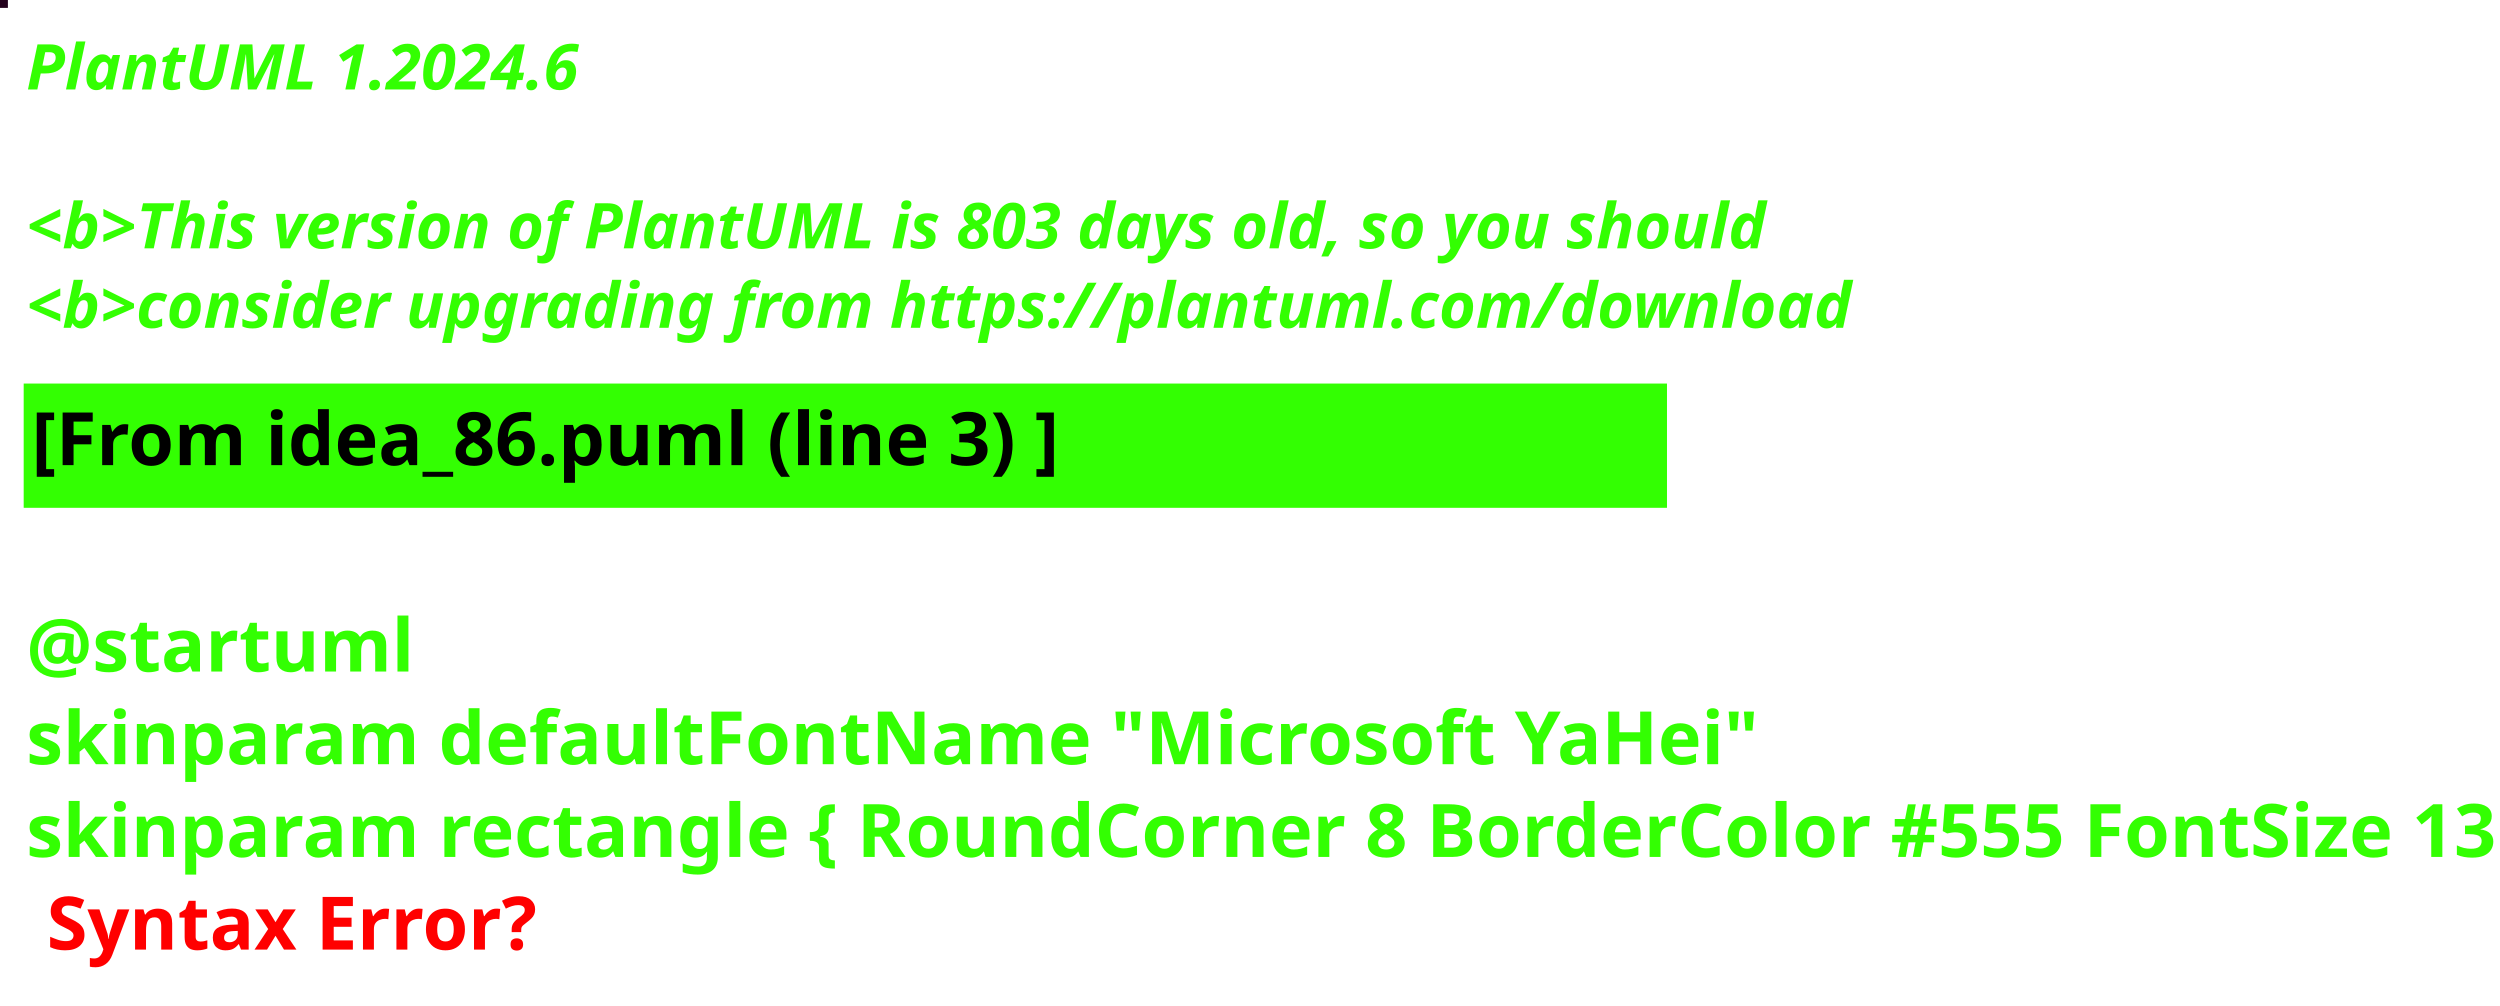
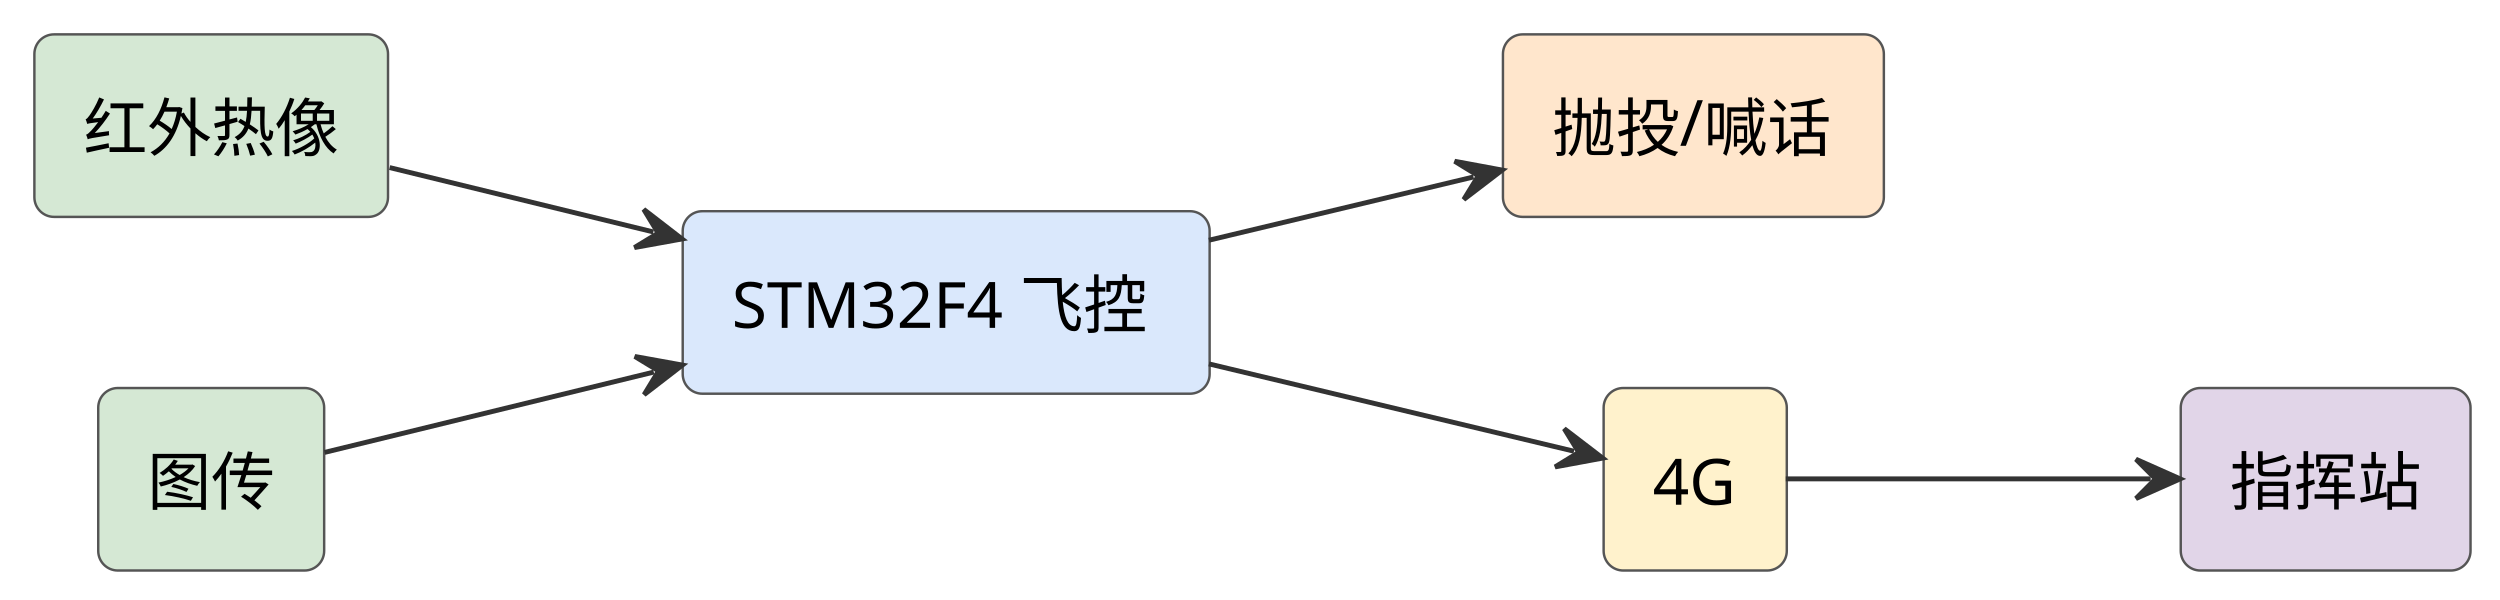
- <svg xmlns="http://www.w3.org/2000/svg" contentStyleType="text/css" height="191px" preserveAspectRatio="none" style="width:475px;height:191px;background:#000000;" version="1.1" viewBox="0 0 475 191" width="475px" zoomAndPan="magnify">
+ <svg xmlns="http://www.w3.org/2000/svg" contentStyleType="text/css" height="122px" preserveAspectRatio="none" style="width:509px;height:122px;background:#FFFFFF;" version="1.1" viewBox="0 0 509 122" width="509px" zoomAndPan="magnify">
  <defs />
  <g>
-     <rect fill="#23011D" height="1" style="stroke:#23011D;stroke-width:1.0;" width="1" x="0" y="0" />
-     <text fill="#33FF02" font-family="sans-serif" font-size="12" font-style="italic" font-weight="bold" lengthAdjust="spacing" textLength="105.375" x="5" y="17">PlantUML 1.2024.6</text>
-     <text fill="#33FF02" font-family="sans-serif" font-size="12" font-style="italic" font-weight="bold" lengthAdjust="spacing" textLength="3.334" x="5" y="32.094"> </text>
-     <text fill="#33FF02" font-family="sans-serif" font-size="12" font-style="italic" font-weight="bold" lengthAdjust="spacing" textLength="342.07" x="5" y="47.188">&lt;b&gt;This version of PlantUML is 803 days old, so you should</text>
-     <text fill="#33FF02" font-family="sans-serif" font-size="12" font-style="italic" font-weight="bold" lengthAdjust="spacing" textLength="344.01" x="5" y="62.281">&lt;b&gt;consider upgrading from https://plantuml.com/download</text>
-     <rect fill="#33FF02" height="22.609" style="stroke:#33FF02;stroke-width:1.0;" width="311.227" x="5" y="73.375" />
-     <text fill="#000000" font-family="sans-serif" font-size="14" font-weight="bold" lengthAdjust="spacing" textLength="189.814" x="6" y="88.375">[From idea_86.puml (line 3) ]</text>
-     <text fill="#33FF02" font-family="sans-serif" font-size="14" font-weight="bold" lengthAdjust="spacing" textLength="3.89" x="5" y="109.984"> </text>
-     <text fill="#33FF02" font-family="sans-serif" font-size="14" font-weight="bold" lengthAdjust="spacing" textLength="68.886" x="5" y="127.594">@startuml</text>
-     <text fill="#33FF02" font-family="sans-serif" font-size="14" font-weight="bold" lengthAdjust="spacing" textLength="311.227" x="5" y="145.203">skinparam defaultFontName "Microsoft YaHei"</text>
-     <text fill="#33FF02" font-family="sans-serif" font-size="14" font-weight="bold" lengthAdjust="spacing" text-decoration="wavy underline" textLength="463.682" x="5" y="162.812">skinparam rectangle { RoundCorner 8 BorderColor #555 FontSize 13 }</text>
-     <text fill="#FF0000" font-family="sans-serif" font-size="14" font-weight="bold" lengthAdjust="spacing" textLength="92.586" x="8.89" y="180.422">Syntax Error?</text>
+     <g id="elem_fc">
+       <rect fill="#DAE8FC" height="37.158" rx="4" ry="4" style="stroke:#555555;stroke-width:0.5;" width="107.28" x="139" y="43" />
+       <text fill="#000000" font-family="Microsoft YaHei" font-size="13" lengthAdjust="spacing" textLength="87.28" x="149" y="66.755">STM32F4 飞控</text>
+     </g>
+     <g id="elem_ir">
+       <rect fill="#D5E8D4" height="37.158" rx="4" ry="4" style="stroke:#555555;stroke-width:0.5;" width="72" x="7" y="7" />
+       <text fill="#000000" font-family="Microsoft YaHei" font-size="13" lengthAdjust="spacing" textLength="52" x="17" y="30.755">红外热像</text>
+     </g>
+     <g id="elem_cam">
+       <rect fill="#D5E8D4" height="37.158" rx="4" ry="4" style="stroke:#555555;stroke-width:0.5;" width="46" x="20" y="79" />
+       <text fill="#000000" font-family="Microsoft YaHei" font-size="13" lengthAdjust="spacing" textLength="26" x="30" y="102.755">图传</text>
+     </g>
+     <g id="elem_drop">
+       <rect fill="#FFE6CC" height="37.158" rx="4" ry="4" style="stroke:#555555;stroke-width:0.5;" width="77.554" x="306" y="7" />
+       <text fill="#000000" font-family="Microsoft YaHei" font-size="13" lengthAdjust="spacing" textLength="57.554" x="316" y="30.755">抛投/喊话</text>
+     </g>
+     <g id="elem_g">
+       <rect fill="#FFF2CC" height="37.158" rx="4" ry="4" style="stroke:#555555;stroke-width:0.5;" width="37.291" x="326.5" y="79" />
+       <text fill="#000000" font-family="Microsoft YaHei" font-size="13" lengthAdjust="spacing" textLength="17.291" x="336.5" y="102.755">4G</text>
+     </g>
+     <g id="elem_gs">
+       <rect fill="#E1D5E8" height="37.158" rx="4" ry="4" style="stroke:#555555;stroke-width:0.5;" width="59" x="444" y="79" />
+       <text fill="#000000" font-family="Microsoft YaHei" font-size="13" lengthAdjust="spacing" textLength="39" x="454" y="102.755">指挥站</text>
+     </g>
+     <g id="link_ir_fc">
+       <path d="M79.33,34.12 C97.14,38.47 113.271,42.408 133.031,47.228 " fill="none" id="ir-to-fc" style="stroke:#333333;stroke-width:1.0;" />
+       <polygon fill="#333333" points="138.86,48.65,131.064,42.631,134.002,47.465,129.168,50.403,138.86,48.65" style="stroke:#333333;stroke-width:1.0;" />
+     </g>
+     <g id="link_cam_fc">
+       <path d="M66.08,92.11 C85.29,87.42 108.061,81.862 133.111,75.752 " fill="none" id="cam-to-fc" style="stroke:#333333;stroke-width:1.0;" />
+       <polygon fill="#333333" points="138.94,74.33,129.249,72.577,134.082,75.515,131.144,80.349,138.94,74.33" style="stroke:#333333;stroke-width:1.0;" />
+     </g>
+     <g id="link_fc_drop">
+       <path d="M246.14,48.91 C265.8,44.2 281.904,40.355 300.014,36.025 " fill="none" id="fc-to-drop" style="stroke:#333333;stroke-width:1.0;" />
+       <polygon fill="#333333" points="305.85,34.63,296.167,32.833,300.987,35.793,298.027,40.613,305.85,34.63" style="stroke:#333333;stroke-width:1.0;" />
+     </g>
+     <g id="link_fc_g">
+       <path d="M246.14,74.09 C274.11,80.78 300.845,87.172 320.465,91.872 " fill="none" id="fc-to-g" style="stroke:#333333;stroke-width:1.0;" />
+       <polygon fill="#333333" points="326.3,93.27,318.479,87.283,321.438,92.105,316.616,95.063,326.3,93.27" style="stroke:#333333;stroke-width:1.0;" />
+     </g>
+     <g id="link_g_gs">
+       <path d="M363.59,97.5 C384.36,97.5 413.21,97.5 437.88,97.5 " fill="none" id="g-to-gs" style="stroke:#333333;stroke-width:1.0;" />
+       <polygon fill="#333333" points="443.88,97.5,434.88,93.5,438.88,97.5,434.88,101.5,443.88,97.5" style="stroke:#333333;stroke-width:1.0;" />
+     </g>
  </g>
</svg>
